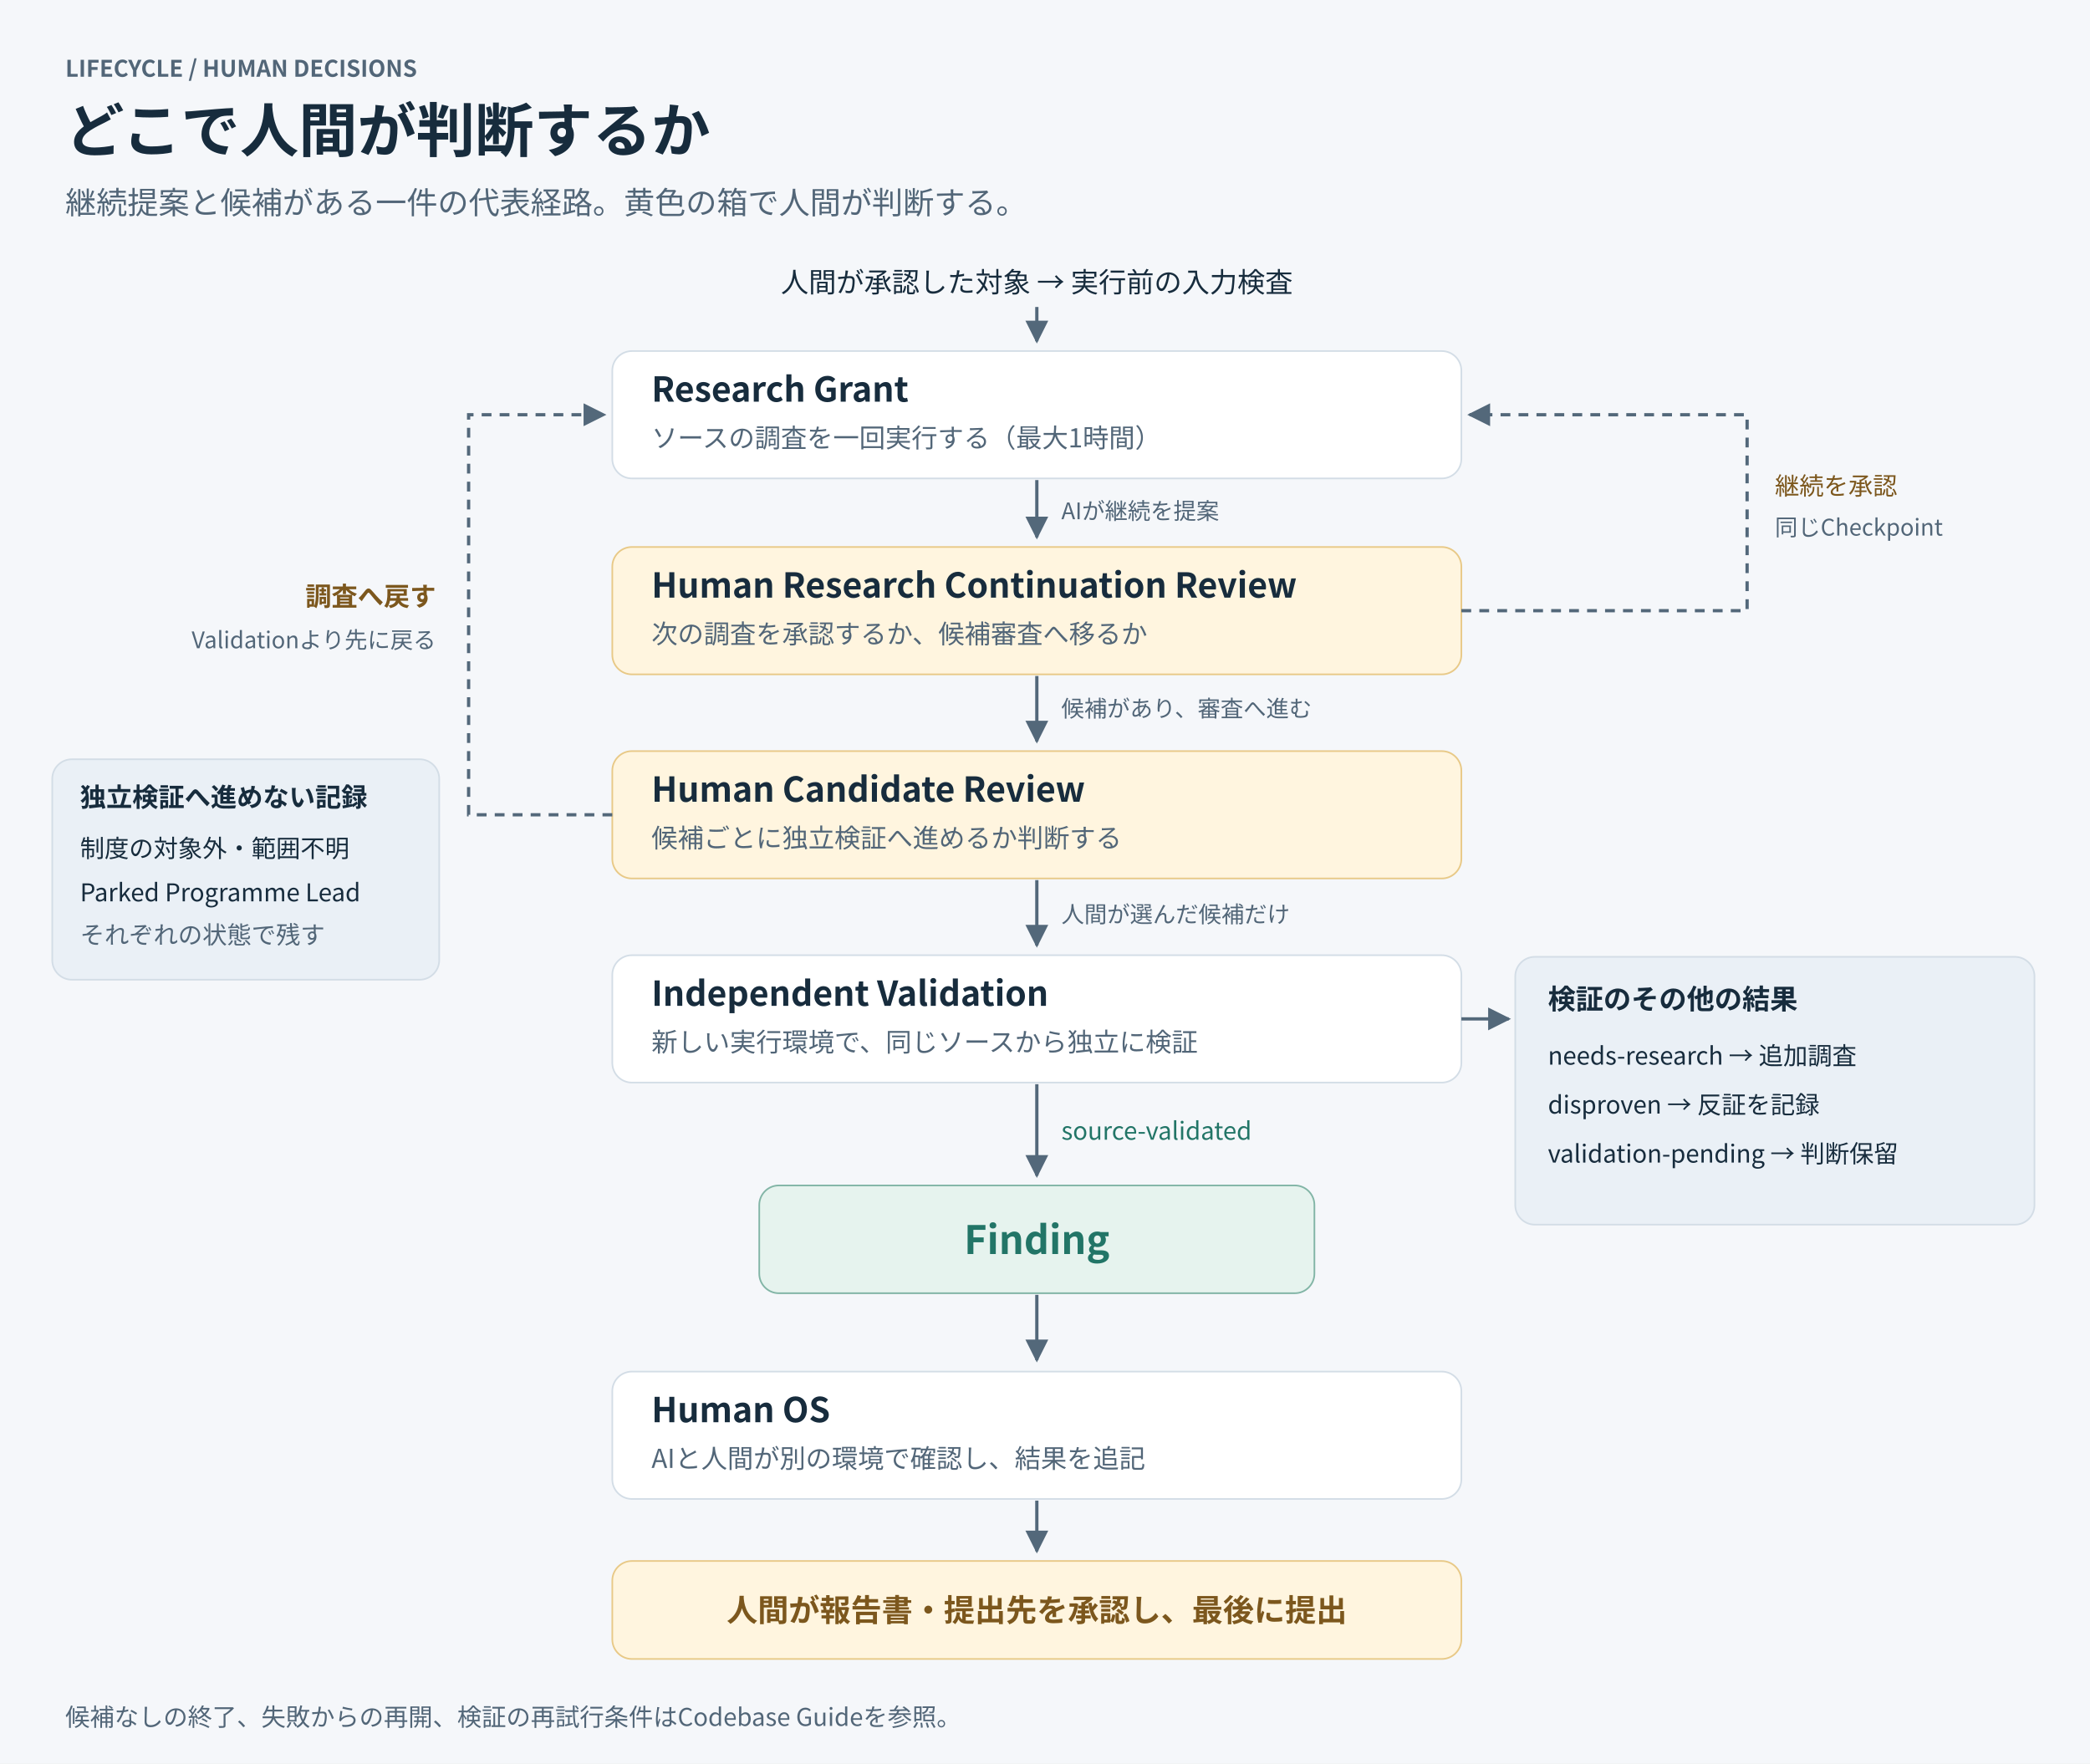
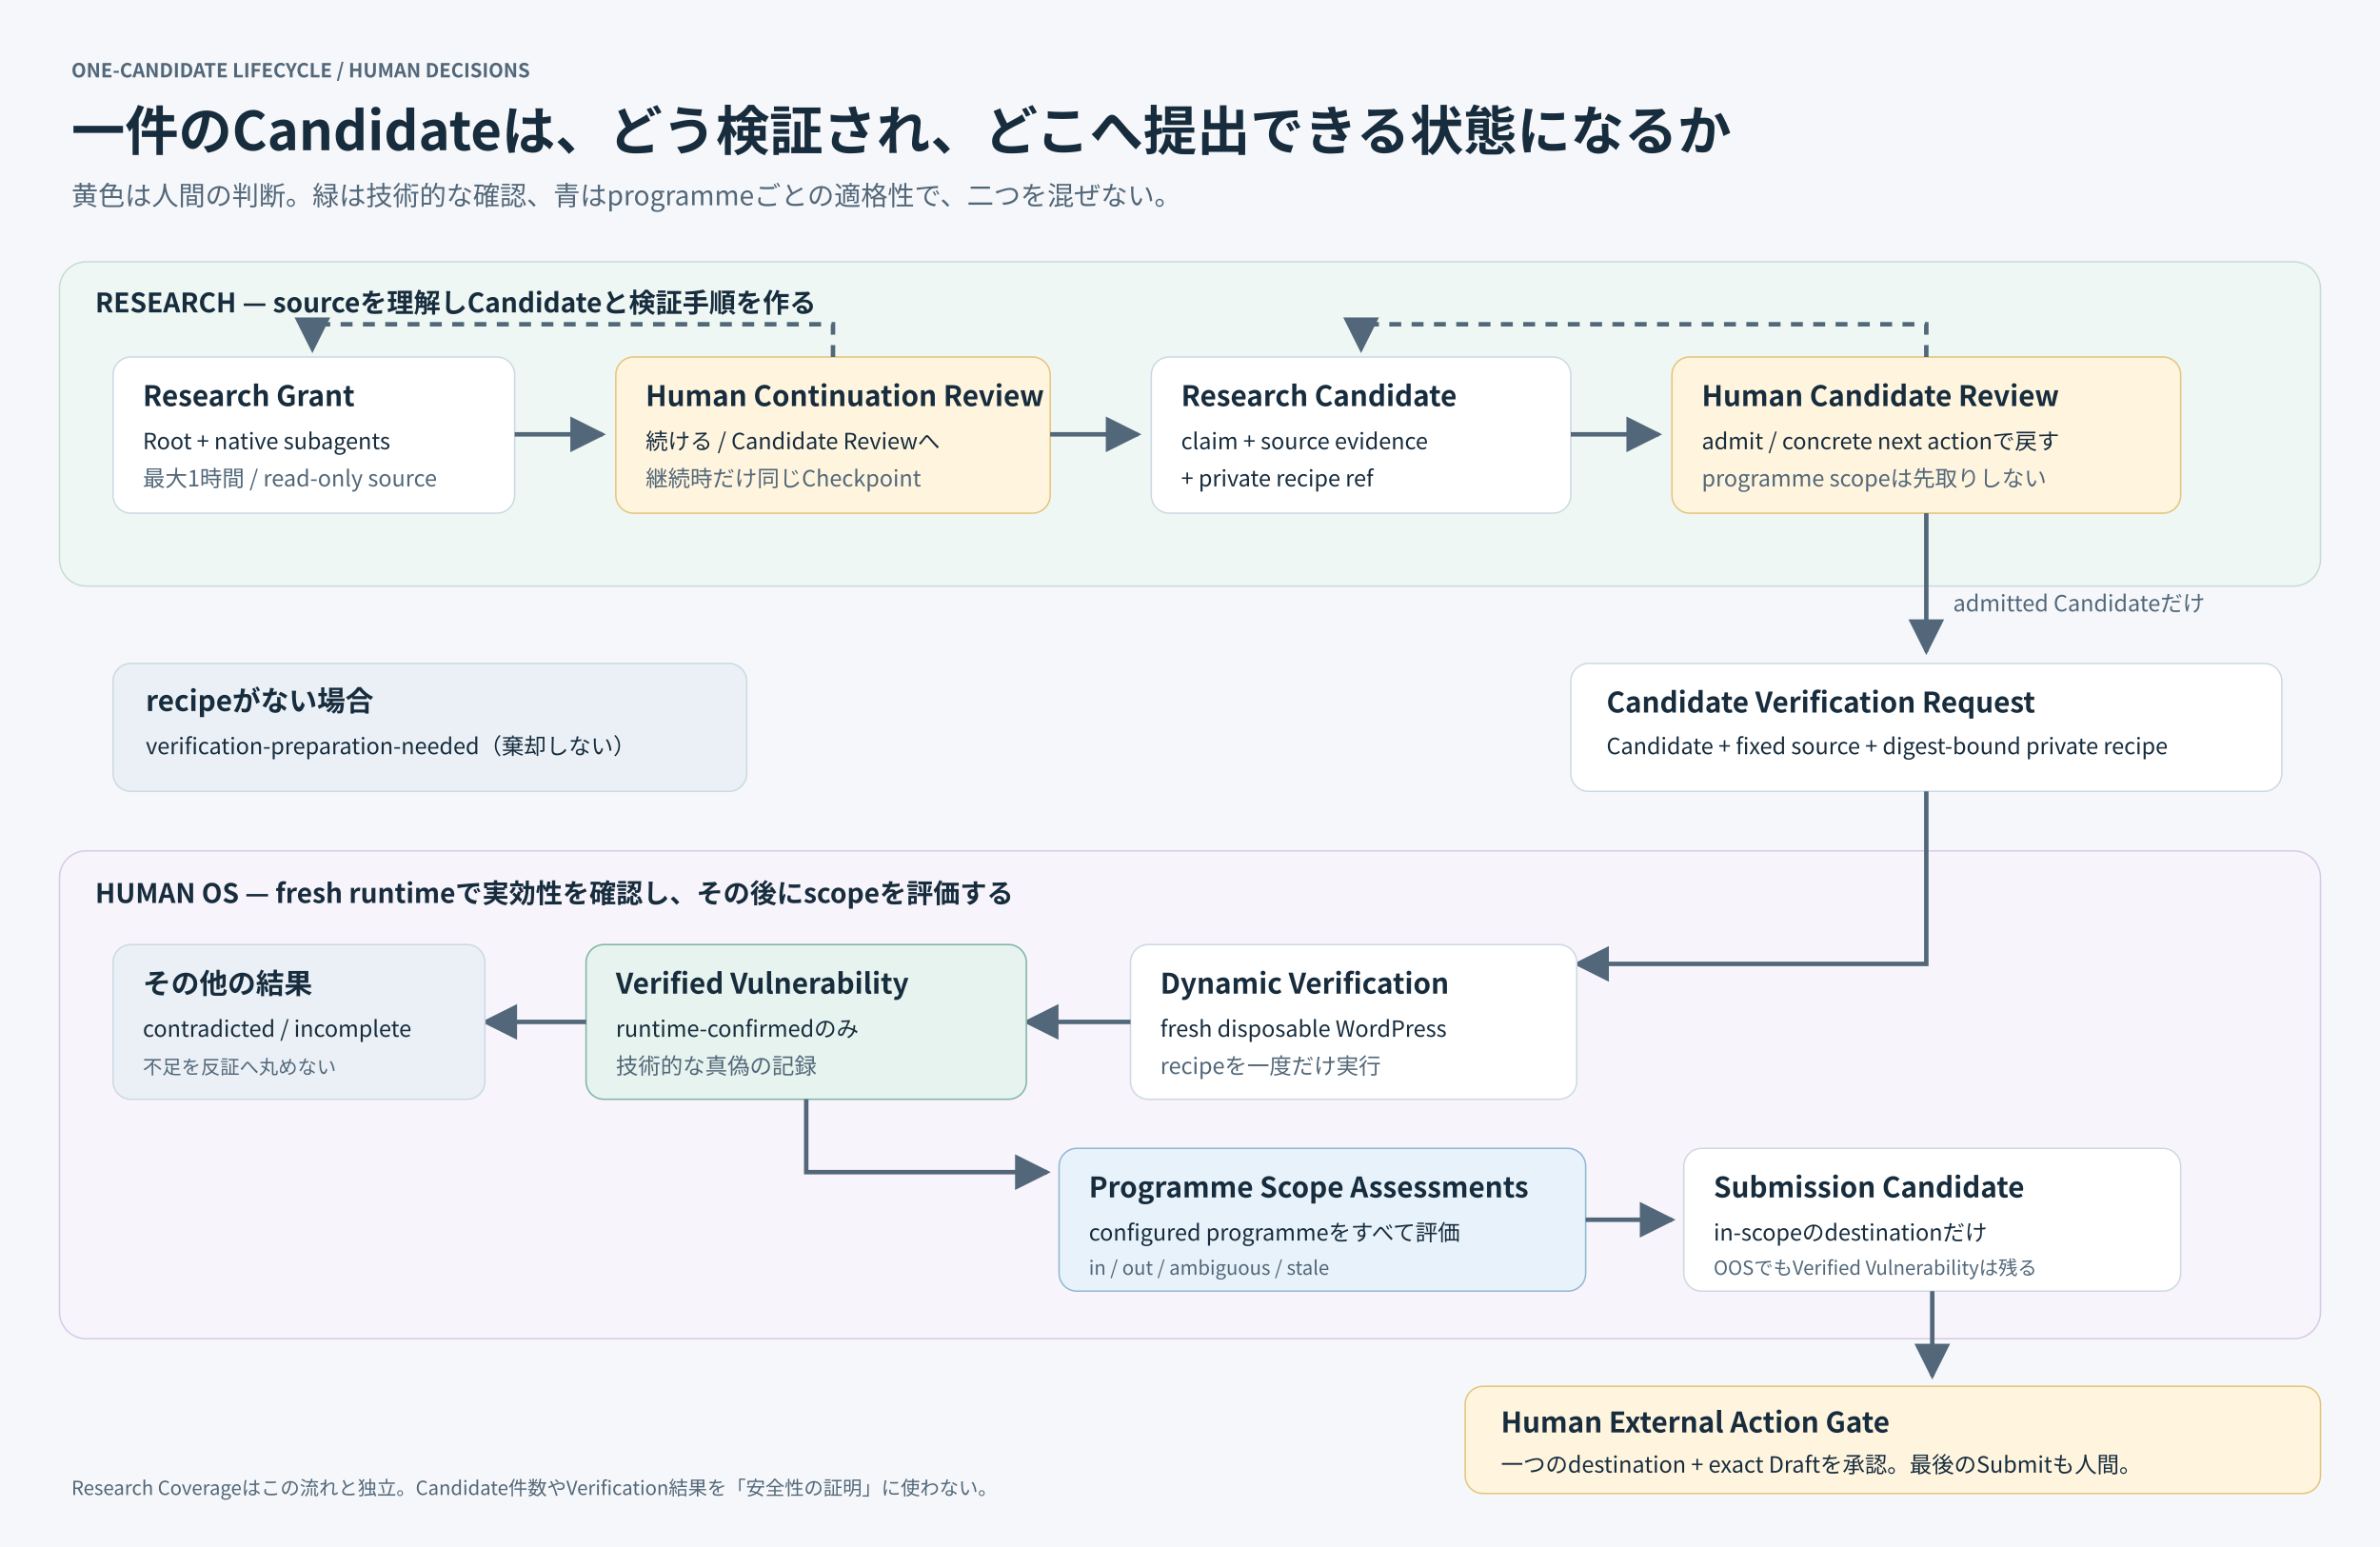
- <svg xmlns="http://www.w3.org/2000/svg" width="1280" height="1080" viewBox="0 0 1280 1080" role="img" aria-labelledby="title desc" style="max-width:100%;height:auto">
+ <svg xmlns="http://www.w3.org/2000/svg" width="1600" height="1040" viewBox="0 0 1600 1040" role="img" aria-labelledby="title desc" style="max-width:100%;height:auto">
  <defs>
-     <marker id="arrow" viewBox="0 0 10 10" refX="9" refY="5" markerWidth="7" markerHeight="7" orient="auto">
-       <path d="M0 0L10 5L0 10Z" fill="#53687a" />
+     <marker id="arrow" viewBox="0 0 10 10" refX="9" refY="5" markerWidth="8" markerHeight="8" orient="auto">
+       <path d="M0 0L10 5L0 10Z" fill="#526779" />
    </marker>
-     <style>text{font-family:"Noto Sans CJK JP","Noto Sans JP",system-ui,sans-serif;fill:#172c3d}.muted{fill:#526678}.arrow{fill:none;stroke:#53687a;stroke-width:2;marker-end:url(#arrow)}.back{stroke-dasharray:6 5}</style>
+     <style>
+       text{font-family:"Noto Sans CJK JP","Noto Sans JP",system-ui,sans-serif;fill:#172c3d}.muted{fill:#526779}.title{font-size:36px;font-weight:750}.sub{font-size:18px}.lane{font-size:18px;font-weight:750}.boxTitle{font-size:19px;font-weight:750}.body{font-size:15px}.small{font-size:13px}.arrow{fill:none;stroke:#526779;stroke-width:3;marker-end:url(#arrow)}.back{stroke-dasharray:8 7}.gate{fill:#fff5df;stroke:#e4c57e}.normal{fill:#fff;stroke:#cdd9e3}.ok{fill:#e6f3ee;stroke:#82b5a6}.scope{fill:#e8f2fa;stroke:#91b9d2}
+     </style>
  </defs>
-   <rect width="1280" height="1080" fill="#f5f7fa" />
-   <text x="40" y="47" font-size="14" style="fill:#526678" font-weight="600">LIFECYCLE / HUMAN DECISIONS</text>
-   <text x="40" y="93" font-size="36" font-weight="700">どこで人間が判断するか</text>
-   <text x="40" y="131" font-size="19" style="fill:#526678">継続提案と候補がある一件の代表経路。黄色の箱で人間が判断する。</text>
-   <text x="635" y="179" font-size="17" text-anchor="middle">人間が承認した対象 → 実行前の入力検査</text>
-   <path d="M635 188V209" class="arrow" />
-   <rect x="375" y="215" width="520" height="78" rx="12" fill="#fff" stroke="#d3dde6" />
-   <text x="399" y="246" font-size="21" font-weight="700">Research Grant</text>
-   <text x="399" y="274" font-size="16" style="fill:#526678">ソースの調査を一回実行する（最大1時間）</text>
-   <path d="M635 294V329" class="arrow" />
-   <text x="650" y="318" font-size="14" style="fill:#526678">AIが継続を提案</text>
-   <rect x="375" y="335" width="520" height="78" rx="12" fill="#fff5df" stroke="#e8c987" />
-   <text x="399" y="366" font-size="21" font-weight="700">Human Research Continuation Review</text>
-   <text x="399" y="394" font-size="16" style="fill:#526678">次の調査を承認するか、候補審査へ移るか</text>
-   <path d="M895 374H1070V254H900" class="arrow back" />
-   <text x="1087" y="303" font-size="15" style="fill:#7c571d">継続を承認</text>
-   <text x="1087" y="328" font-size="14" style="fill:#526678">同じCheckpoint</text>
-   <path d="M635 414V454" class="arrow" />
-   <text x="650" y="439" font-size="14" style="fill:#526678">候補があり、審査へ進む</text>
-   <rect x="375" y="460" width="520" height="78" rx="12" fill="#fff5df" stroke="#e8c987" />
-   <text x="399" y="491" font-size="21" font-weight="700">Human Candidate Review</text>
-   <text x="399" y="519" font-size="16" style="fill:#526678">候補ごとに独立検証へ進めるか判断する</text>
-   <path d="M375 499H287V254H370" class="arrow back" />
-   <text x="267" y="371" font-size="16" style="fill:#7c571d" font-weight="600" text-anchor="end">調査へ戻す</text>
-   <text x="267" y="397" font-size="14" style="fill:#526678" text-anchor="end">Validationより先に戻る</text>
-   <path d="M635 539V579" class="arrow" />
-   <text x="650" y="565" font-size="14" style="fill:#526678">人間が選んだ候補だけ</text>
-   <rect x="375" y="585" width="520" height="78" rx="12" fill="#fff" stroke="#d3dde6" />
-   <text x="399" y="616" font-size="21" font-weight="700">Independent Validation</text>
-   <text x="399" y="644" font-size="16" style="fill:#526678">新しい実行環境で、同じソースから独立に検証</text>
-   <path d="M635 664V720" class="arrow" />
-   <text x="650" y="698" font-size="15" style="fill:#227567">source-validated</text>
-   <rect x="465" y="726" width="340" height="66" rx="12" fill="#e6f3ee" stroke="#82b5a6" />
-   <text x="635" y="768" font-size="24" style="fill:#227567" font-weight="700" text-anchor="middle">Finding</text>
-   <path d="M635 793V833" class="arrow" />
-   <rect x="375" y="840" width="520" height="78" rx="12" fill="#fff" stroke="#d3dde6" />
-   <text x="399" y="871" font-size="21" font-weight="700">Human OS</text>
-   <text x="399" y="899" font-size="16" style="fill:#526678">AIと人間が別の環境で確認し、結果を追記</text>
-   <path d="M635 919V950" class="arrow" />
-   <rect x="375" y="956" width="520" height="60" rx="12" fill="#fff5df" stroke="#e8c987" />
-   <text x="635" y="993" font-size="19" style="fill:#7c571d" font-weight="600" text-anchor="middle">人間が報告書・提出先を承認し、最後に提出</text>
-   <rect x="928" y="586" width="318" height="164" rx="12" fill="#eaf0f6" stroke="#d3dde6" />
-   <text x="948" y="618" font-size="17" font-weight="700">検証のその他の結果</text>
-   <text x="948" y="652" font-size="15">needs-research → 追加調査</text>
-   <text x="948" y="682" font-size="15">disproven → 反証を記録</text>
-   <text x="948" y="712" font-size="15">validation-pending → 判断保留</text>
-   <path d="M895 624H924" class="arrow" />
-   <rect x="32" y="465" width="237" height="135" rx="12" fill="#eaf0f6" stroke="#d3dde6" />
-   <text x="49" y="494" font-size="16" font-weight="700">独立検証へ進めない記録</text>
-   <text x="49" y="525" font-size="15">制度の対象外・範囲不明</text>
-   <text x="49" y="552" font-size="15">Parked Programme Lead</text>
-   <text x="49" y="578" font-size="15" style="fill:#526678">それぞれの状態で残す</text>
-   <text x="40" y="1057" font-size="15" style="fill:#526678">候補なしの終了、失敗からの再開、検証の再試行条件はCodebase Guideを参照。</text>
+   <rect width="1600" height="1040" fill="#f5f7fa" />
+   <text x="48" y="52" class="small muted" font-weight="700">ONE-CANDIDATE LIFECYCLE / HUMAN DECISIONS</text>
+   <text x="48" y="101" class="title">一件のCandidateは、どう検証され、どこへ提出できる状態になるか</text>
+   <text x="48" y="138" class="sub muted">黄色は人間の判断。緑は技術的な確認、青はprogrammeごとの適格性で、二つを混ぜない。</text>
+   <rect x="40" y="176" width="1520" height="218" rx="18" fill="#eef7f3" stroke="#c6ddd5" />
+   <text x="64" y="210" class="lane" fill="#227567">RESEARCH — sourceを理解しCandidateと検証手順を作る</text>
+   <rect x="76" y="240" width="270" height="105" rx="12" class="normal" />
+   <text x="96" y="273" class="boxTitle">Research Grant</text>
+   <text x="96" y="302" class="body">Root + native subagents</text>
+   <text x="96" y="327" class="body muted">最大1時間 / read-only source</text>
+   <path d="M346 292H405" class="arrow" />
+   <rect x="414" y="240" width="292" height="105" rx="12" class="gate" />
+   <text x="434" y="273" class="boxTitle">Human Continuation Review</text>
+   <text x="434" y="302" class="body">続ける / Candidate Reviewへ</text>
+   <text x="434" y="327" class="body muted">継続時だけ同じCheckpoint</text>
+   <path d="M560 240V218H210V235" class="arrow back" />
+   <path d="M706 292H765" class="arrow" />
+   <rect x="774" y="240" width="282" height="105" rx="12" class="normal" />
+   <text x="794" y="273" class="boxTitle">Research Candidate</text>
+   <text x="794" y="302" class="body">claim + source evidence</text>
+   <text x="794" y="327" class="body">+ private recipe ref</text>
+   <path d="M1056 292H1115" class="arrow" />
+   <rect x="1124" y="240" width="342" height="105" rx="12" class="gate" />
+   <text x="1144" y="273" class="boxTitle">Human Candidate Review</text>
+   <text x="1144" y="302" class="body">admit / concrete next actionで戻す</text>
+   <text x="1144" y="327" class="body muted">programme scopeは先取りしない</text>
+   <path d="M1295 240V218H915V235" class="arrow back" />
+   <path d="M1295 345V438" class="arrow" />
+   <text x="1313" y="411" class="body muted">admitted Candidateだけ</text>
+   <rect x="1056" y="446" width="478" height="86" rx="12" class="normal" />
+   <text x="1080" y="479" class="boxTitle">Candidate Verification Request</text>
+   <text x="1080" y="507" class="body">Candidate + fixed source + digest-bound private recipe</text>
+   <rect x="76" y="446" width="426" height="86" rx="12" fill="#eaf0f6" stroke="#cdd9e3" />
+   <text x="98" y="478" class="boxTitle">recipeがない場合</text>
+   <text x="98" y="507" class="body">verification-preparation-needed（棄却しない）</text>
+   <rect x="40" y="572" width="1520" height="328" rx="18" fill="#f7f4fb" stroke="#d8cae8" />
+   <text x="64" y="607" class="lane" fill="#7551a4">HUMAN OS — fresh runtimeで実効性を確認し、その後にscopeを評価する</text>
+   <path d="M1295 532V648H1060" class="arrow" />
+   <rect x="760" y="635" width="300" height="104" rx="12" class="normal" />
+   <text x="780" y="668" class="boxTitle">Dynamic Verification</text>
+   <text x="780" y="697" class="body">fresh disposable WordPress</text>
+   <text x="780" y="722" class="body muted">recipeを一度だけ実行</text>
+   <path d="M760 687H690" class="arrow" />
+   <rect x="394" y="635" width="296" height="104" rx="12" class="ok" />
+   <text x="414" y="668" class="boxTitle" fill="#227567">Verified Vulnerability</text>
+   <text x="414" y="697" class="body">runtime-confirmedのみ</text>
+   <text x="414" y="722" class="body muted">技術的な真偽の記録</text>
+   <path d="M394 687H326" class="arrow" />
+   <rect x="76" y="635" width="250" height="104" rx="12" fill="#eaf0f6" stroke="#cdd9e3" />
+   <text x="96" y="668" class="boxTitle">その他の結果</text>
+   <text x="96" y="697" class="body">contradicted / incomplete</text>
+   <text x="96" y="722" class="small muted">不足を反証へ丸めない</text>
+   <path d="M542 739V788H704" class="arrow" />
+   <rect x="712" y="772" width="354" height="96" rx="12" class="scope" />
+   <text x="732" y="805" class="boxTitle" fill="#236c9a">Programme Scope Assessments</text>
+   <text x="732" y="834" class="body">configured programmeをすべて評価</text>
+   <text x="732" y="857" class="small muted">in / out / ambiguous / stale</text>
+   <path d="M1066 820H1124" class="arrow" />
+   <rect x="1132" y="772" width="334" height="96" rx="12" class="normal" />
+   <text x="1152" y="805" class="boxTitle">Submission Candidate</text>
+   <text x="1152" y="834" class="body">in-scopeのdestinationだけ</text>
+   <text x="1152" y="857" class="small muted">OOSでもVerified Vulnerabilityは残る</text>
+   <path d="M1299 868V925" class="arrow" />
+   <rect x="985" y="932" width="575" height="72" rx="12" class="gate" />
+   <text x="1009" y="963" class="boxTitle">Human External Action Gate</text>
+   <text x="1009" y="990" class="body">一つのdestination + exact Draftを承認。最後のSubmitも人間。</text>
+   <text x="48" y="1005" class="small muted">Research Coverageはこの流れと独立。Candidate件数やVerification結果を「安全性の証明」に使わない。</text>
</svg>
